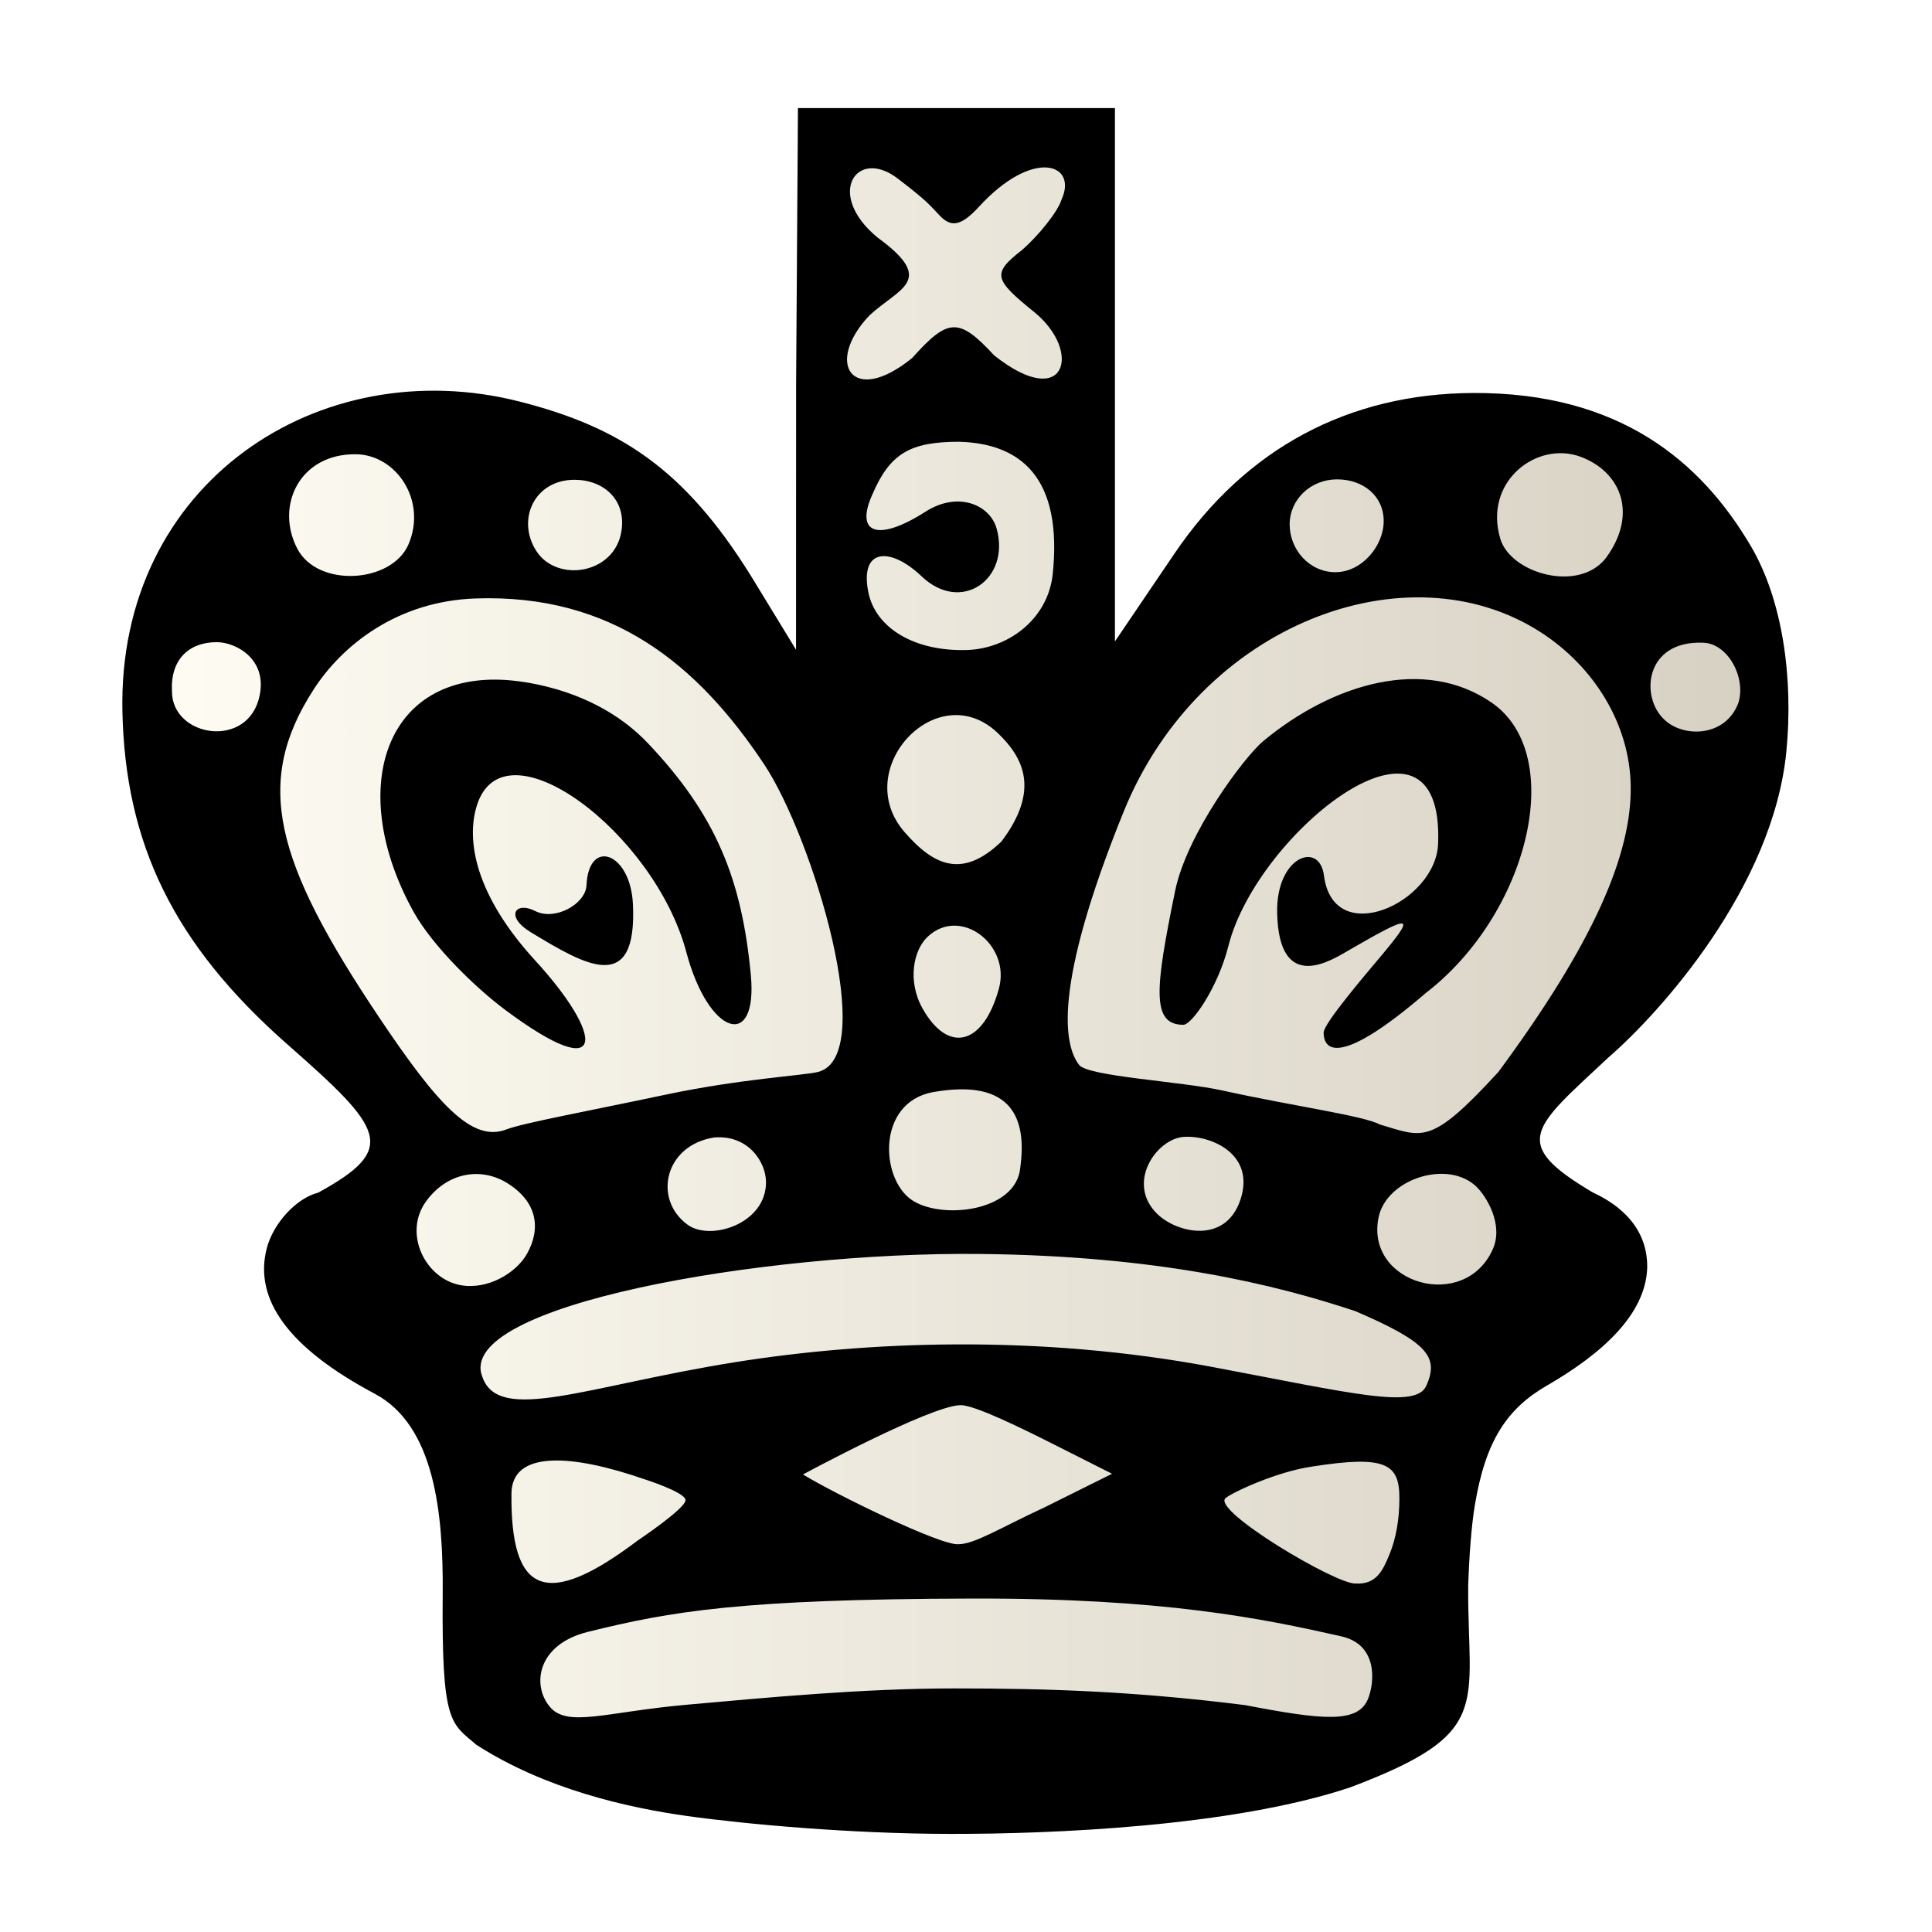
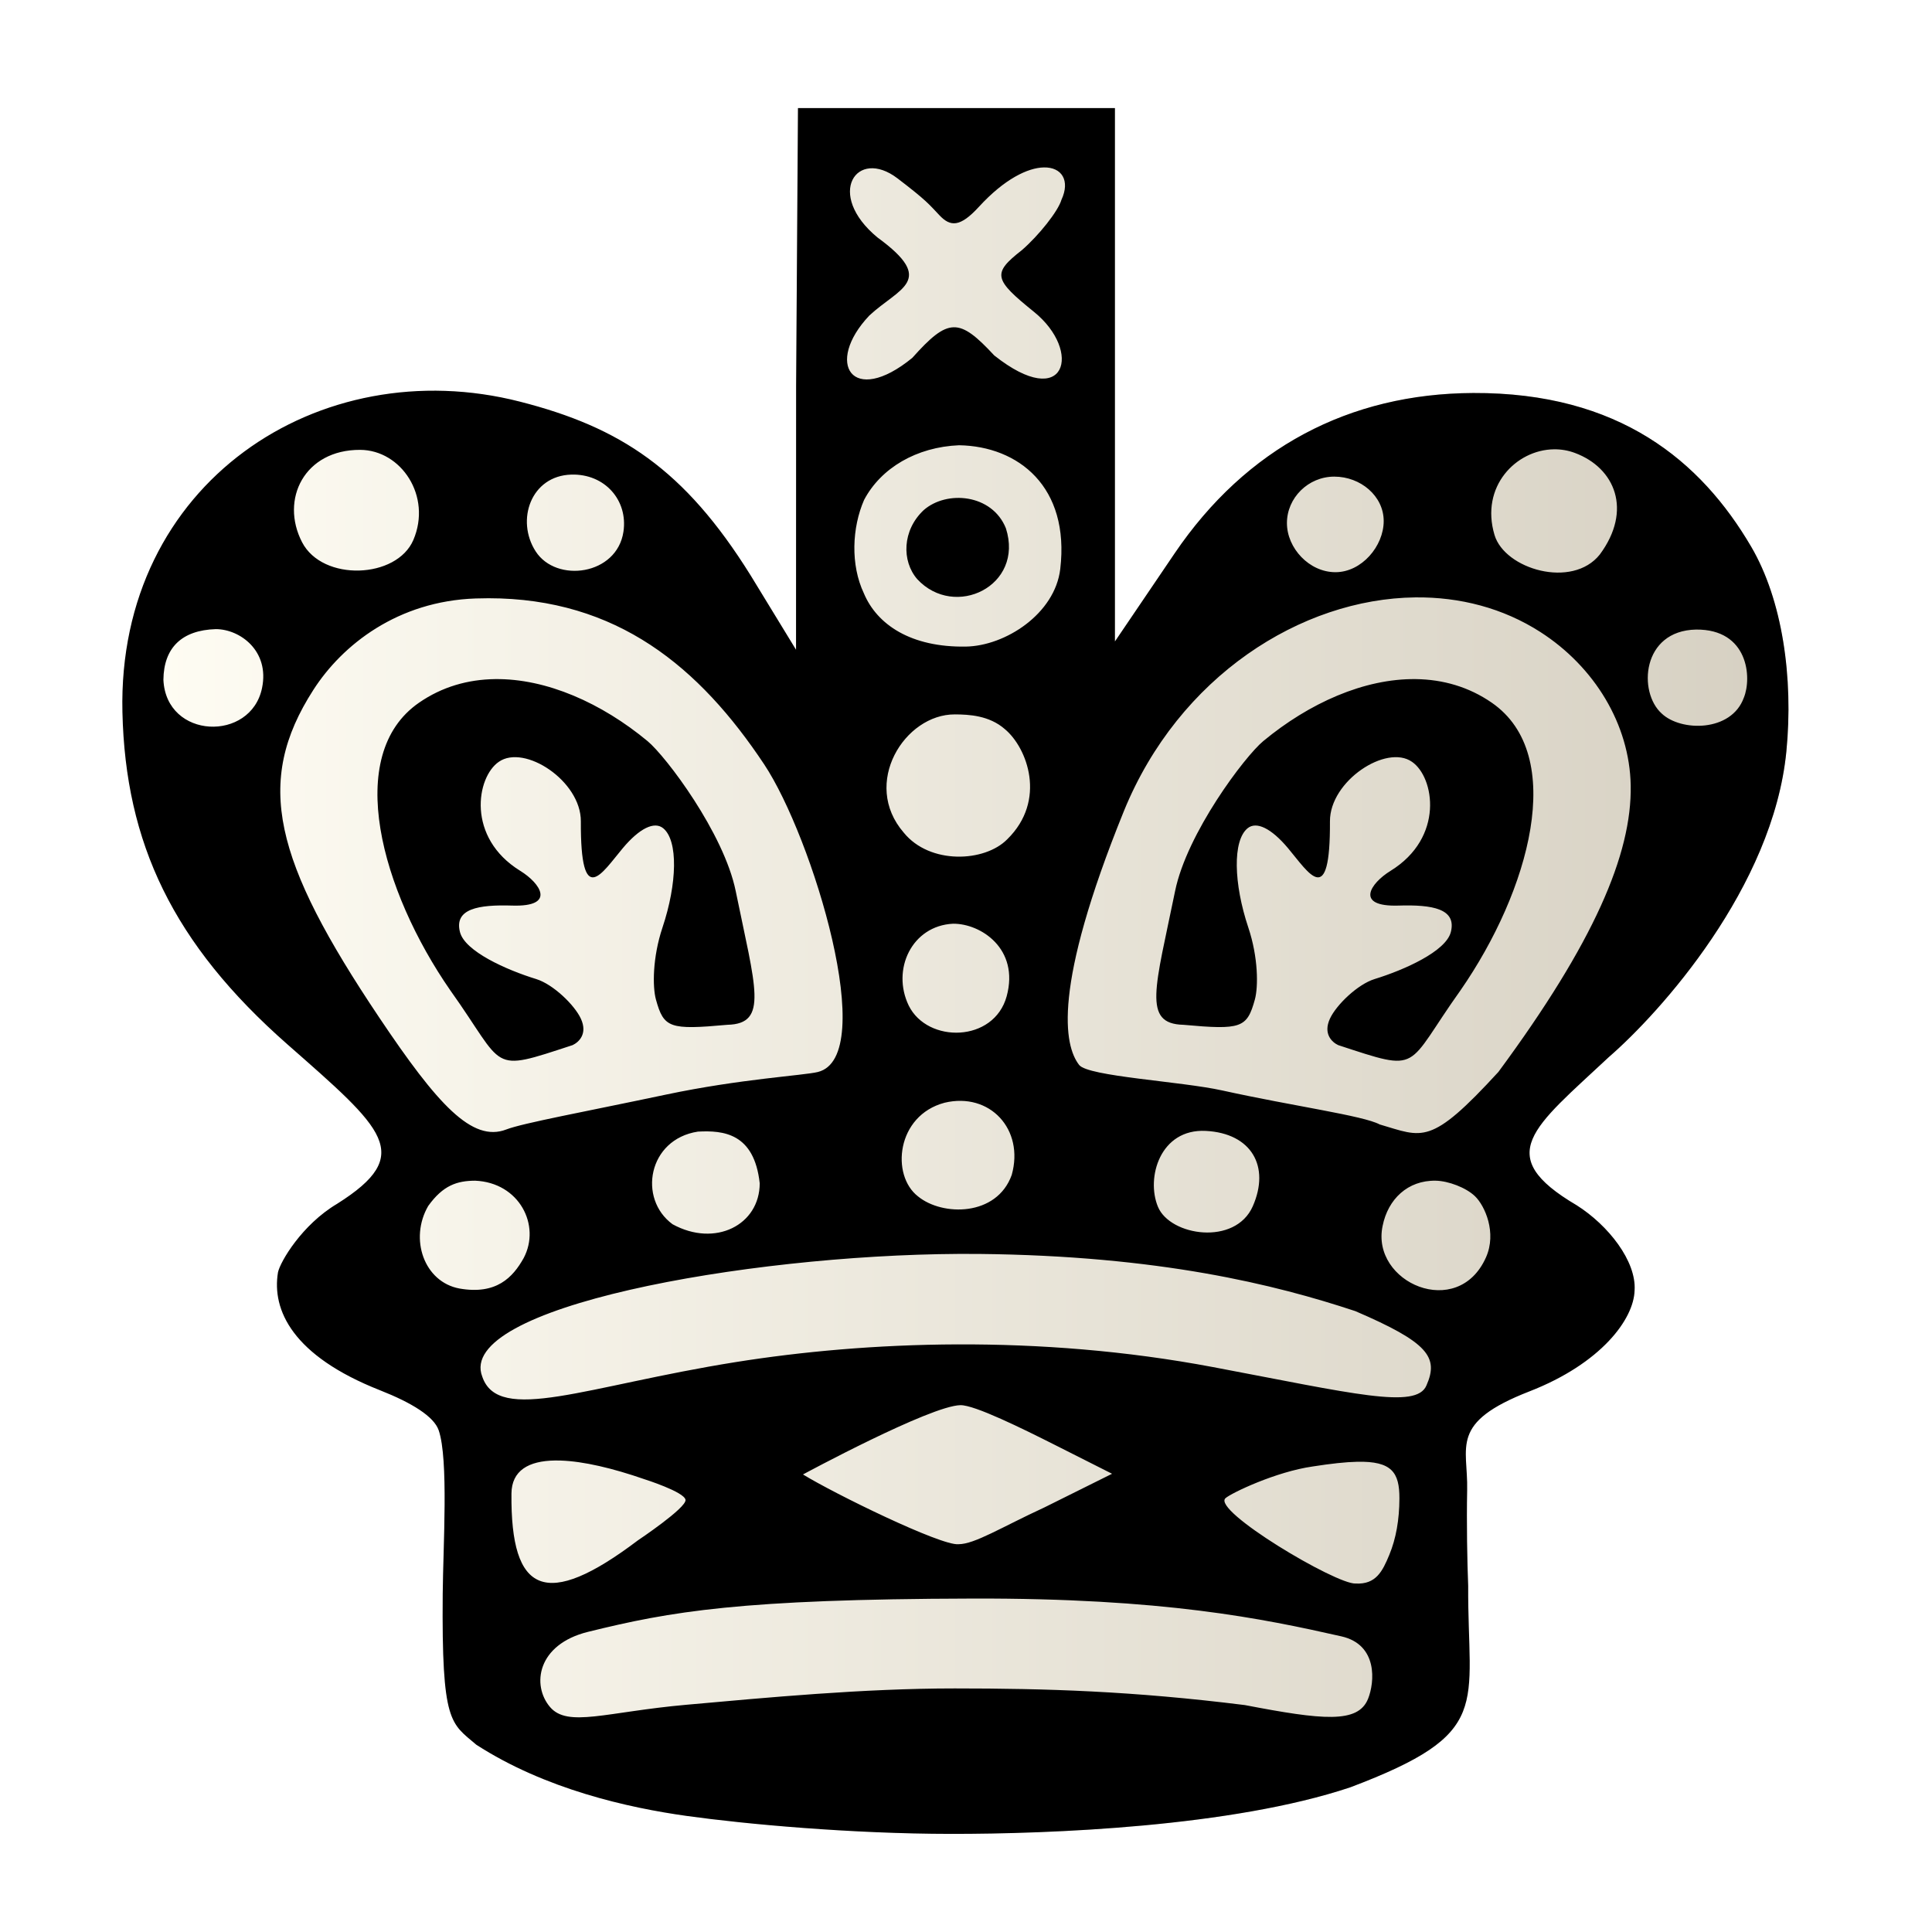
<svg xmlns="http://www.w3.org/2000/svg" xmlns:xlink="http://www.w3.org/1999/xlink" version="1.0" width="300pt" height="300pt" viewBox="0 0 300 300" preserveAspectRatio="xMidYMid meet" id="svg2">
  <defs id="defs12">
    <linearGradient id="linearGradient848">
      <stop style="stop-color:#fffdf4;stop-opacity:1" offset="0" id="stop844" />
      <stop style="stop-color:#d6d0c2;stop-opacity:1" offset="1" id="stop846" />
    </linearGradient>
    <filter style="color-interpolation-filters:sRGB;" id="filter18775">
      <feGaussianBlur in="SourceGraphic" stdDeviation="5.997" result="blur1" id="feGaussianBlur18721" />
      <feConvolveMatrix in="blur1" targetX="1" targetY="1" order="3 3" kernelMatrix="0 250 0 250 -1010 250 0 250 0 " result="convolve1" id="feConvolveMatrix18723" />
      <feComposite in="convolve1" in2="convolve1" k1="1" k2="1" k4="0.04" operator="arithmetic" result="composite1" id="feComposite18725" />
      <feColorMatrix in="composite1" values="0 0 0 0 0 0 0 0 0 0 0 0 0 0 0 -0.212 -0.715 -0.072 1 0 " result="color1" id="feColorMatrix18727" />
      <feGaussianBlur stdDeviation="0.61" result="blur2" id="feGaussianBlur18729" />
      <feColorMatrix values="1 0 0 0 0 0 1 0 0 0 0 0 1 0 0 0 0 0 2.7 -1 " result="color2" id="feColorMatrix18731" />
      <feFlood flood-color="rgb(255,255,255)" result="flood1" id="feFlood18733" />
      <feBlend in2="color2" mode="multiply" result="blend1" id="feBlend18735" />
      <feComponentTransfer in="blend1" result="component1" id="feComponentTransfer18743">
        <feFuncR type="discrete" tableValues="0 1 1 1" id="feFuncR18737" />
        <feFuncG type="discrete" tableValues="0 1 1 1" id="feFuncG18739" />
        <feFuncB type="discrete" tableValues="0 1 1 1" id="feFuncB18741" />
      </feComponentTransfer>
      <feGaussianBlur stdDeviation="0.61" result="blur3" id="feGaussianBlur18745" />
      <feColorMatrix in="blur3" values="0 0 0 0 0 0 0 0 0 0 0 0 0 0 0 -0.212 -0.715 -0.072 1 0 " result="color3" id="feColorMatrix18747" />
      <feColorMatrix values="1 0 0 0 0 0 1 0 0 0 0 0 1 0 0 0 0 0 1.9 -0.5 " result="color4" id="feColorMatrix18749" />
      <feFlood flood-color="rgb(0,0,0)" result="flood2" id="feFlood18751" />
      <feComposite in="flood2" in2="color4" operator="in" result="composite2" id="feComposite18753" />
      <feComposite in="composite2" in2="composite2" operator="arithmetic" k2="1" result="composite3" id="feComposite18755" />
      <feOffset dx="0" dy="0" result="offset1" id="feOffset18757" />
      <feFlood in="color4" flood-color="rgb(66,66,66)" result="flood3" id="feFlood18759" />
      <feComposite in="flood3" in2="color4" operator="out" result="composite4" id="feComposite18761" />
      <feComposite in="composite4" in2="composite4" operator="arithmetic" k2="1" result="composite5" id="feComposite18763" />
      <feMerge result="merge1" id="feMerge18769">
        <feMergeNode in="composite5" id="feMergeNode18765" />
        <feMergeNode in="offset1" id="feMergeNode18767" />
      </feMerge>
      <feColorMatrix values="1 0 0 0 0 0 1 0 0 0 0 0 1 0 0 0 0 0 1.3 0 " result="color5" flood-opacity="0.56" id="feColorMatrix18771" />
      <feComposite in="color5" in2="SourceGraphic" operator="in" result="composite8" id="feComposite18773" />
    </filter>
    <linearGradient xlink:href="#linearGradient848" id="linearGradient850" x1="18.993" y1="150.774" x2="277.712" y2="150.774" gradientUnits="userSpaceOnUse" />
  </defs>
-   <path style="display:inline;fill:url(#linearGradient850);fill-opacity:1;stroke-width:2.986" d="m 106.68,281.984 c -9.166,-1.278 -22.012,-4.153 -32.717,-11.06 -3.98,-3.402 -5.398,-3.25 -5.221,-23.427 0.111,-12.648 -1.281,-26.159 -10.565,-31.088 -13.218,-7.018 -18.851,-14.569 -16.744,-22.605 1.02,-3.891 4.608,-7.764 7.975,-8.607 12.471,-6.845 10.201,-9.855 -4.766,-23.016 C 26.847,146.531 19.477,130.925 19.009,110.58 18.191,74.972 49.642,54.421 80.734,62.368 96.305,66.347 106.264,72.843 116.535,89.311 l 7.073,11.581 0.011,-41.006 0.289,-43.102 h 24.885 24.33 v 41.412 41.412 l 9.255,-13.654 c 11.139,-16.433 27.146,-24.843 46.376,-24.928 22.687,-0.1 35.379,10.584 43.163,23.863 4.844,8.262 6.587,20.333 5.466,31.793 -2.063,21.106 -19.602,40.561 -27.596,47.488 -11.668,10.94 -15.596,13.261 -2.401,21.027 2.586,1.201 8.526,4.473 8.387,11.702 -0.262,7.199 -6.967,13.277 -15.576,18.254 -6.192,3.58 -9.511,8.545 -11.176,18.499 -0.55,3.291 -0.895,8.021 -1.044,12.592 -0.108,18.809 4.036,22.854 -18.309,31.292 -18.367,6.143 -46.569,7.245 -62.018,7.231 -15.448,-0.014 -31.805,-1.503 -40.971,-2.781 z" id="path872" />
-   <path id="path842" d="m 106.68,281.984 c -9.166,-1.278 -22.012,-4.153 -32.717,-11.06 -3.98,-3.402 -5.398,-3.25 -5.221,-23.427 0.111,-12.648 -1.281,-26.159 -10.565,-31.088 -13.218,-7.018 -18.851,-14.569 -16.744,-22.605 1.02,-3.891 4.608,-7.764 7.975,-8.607 12.471,-6.845 10.201,-9.855 -4.766,-23.016 C 26.847,146.531 19.477,130.925 19.009,110.58 18.191,74.972 49.642,54.421 80.734,62.368 96.305,66.347 106.264,72.843 116.535,89.311 l 7.073,11.581 0.011,-41.006 0.289,-43.102 h 24.885 24.33 v 41.412 41.412 l 9.255,-13.654 c 11.139,-16.433 27.146,-24.843 46.376,-24.928 22.687,-0.1 35.379,10.584 43.163,23.863 4.844,8.262 6.587,20.333 5.466,31.793 -2.063,21.106 -19.602,40.561 -27.596,47.488 -11.668,10.94 -15.596,13.261 -2.401,21.027 2.586,1.201 8.526,4.473 8.387,11.702 -0.262,7.199 -6.967,13.277 -15.576,18.254 -6.192,3.58 -9.511,8.545 -11.176,18.499 -0.55,3.291 -0.895,8.021 -1.044,12.592 -0.108,18.809 4.036,22.854 -18.309,31.292 -18.367,6.143 -46.569,7.245 -62.018,7.231 -15.448,-0.014 -31.805,-1.503 -40.971,-2.781 z m 41.578,-19.806 c 14.244,0.002 27.552,0.402 45.048,2.586 12.059,2.315 17.569,2.899 19.126,-0.978 1.026,-2.555 1.56,-8.404 -4.149,-9.695 -12.242,-2.768 -27.586,-5.943 -57.31,-5.869 -35.986,0.089 -46.801,1.989 -59.675,5.17 -7.909,1.955 -8.757,8.301 -5.896,11.667 2.745,3.23 8.709,0.767 21.183,-0.345 12.572,-1.121 27.43,-2.538 41.674,-2.537 z m -49.207,-22.99 c 0,0 7.557,-5.049 7.395,-6.287 -0.162,-1.239 -6.388,-3.209 -6.388,-3.209 -11.204,-3.892 -20.574,-4.543 -20.639,2.221 -0.152,15.626 5.339,18.081 19.632,7.275 z m 116.673,2.262 c 1.056,-2.546 1.563,-5.478 1.574,-8.767 0.019,-5.391 -2.1,-6.744 -13.455,-4.972 -5.724,0.812 -12.641,4.119 -13.55,4.927 -2.145,1.905 17.168,13.42 20.211,13.252 3.153,0.164 4.163,-1.895 5.22,-4.441 z m -53.547,-7.379 10.503,-5.225 -8.739,-4.409 c -5.189,-2.618 -12.601,-6.277 -14.798,-6.244 -4.677,0.071 -24.457,10.761 -24.457,10.761 4.877,2.994 21.47,11.116 24.148,10.83 2.517,-0.004 6.619,-2.61 13.343,-5.713 z m -47.951,-22.564 c 20.268,-3.234 46.942,-4.358 74.141,0.777 21.76,4.108 31.572,6.6 33.134,2.841 1.938,-4.39 0.253,-6.677 -11.042,-11.532 -12.461,-4.137 -30.49,-8.598 -58.403,-8.881 -33.617,-0.341 -81.476,7.987 -77.17,19.052 2.517,7.423 16.132,1.445 39.339,-2.257 z M 81.84,194.676 c 2.157,-3.859 1.66,-8.047 -3.111,-10.987 -3.982,-2.454 -9.202,-1.731 -12.54,2.819 -3.644,4.967 -0.185,12.029 5.306,13.046 4.229,0.783 8.673,-1.885 10.345,-4.878 z m 149.966,-0.709 c 1.704,-3.83 -1.014,-8.23 -2.569,-9.719 -4.429,-4.241 -13.97,-1.207 -15.184,4.829 -2.07,10.294 13.378,14.725 17.753,4.89 z M 118.947,183.579 c 0,-3.058 -2.669,-7.367 -8.018,-6.958 -7.742,1.183 -9.575,9.596 -4.159,13.555 3.527,2.579 12.177,-0.113 12.177,-6.597 z m 60.751,4.918 c 2.989,2.932 10.591,4.798 12.921,-2.228 2.33,-7.026 -4.508,-10.006 -8.777,-9.737 -4.269,0.269 -9.059,7.174 -4.144,11.966 z m -21.27,-7.19 c 0.988,-7.237 -0.895,-13.983 -13.638,-11.709 -8.628,1.678 -8.092,13.281 -3.307,16.667 4.524,3.201 16.333,1.938 16.945,-4.958 z m -55.015,-11.338 c 11.584,-2.448 21.364,-2.963 23.582,-3.511 9.577,-2.366 -0.848,-36.52 -8.348,-47.79 C 108.317,103.144 95.034,92.206 73.868,92.928 61.773,93.34 53.173,100.095 48.654,107.131 c -9.222,14.356 -6.131,26.464 10.231,50.868 9.052,13.502 14.425,19.434 19.734,17.383 2.574,-0.994 12.212,-2.754 24.793,-5.413 z M 78.412,156.787 c -4.581,-3.42 -11.223,-9.872 -14.176,-15.175 -10.313,-18.522 -4.886,-36.746 13.574,-36.062 4.006,0.149 15.004,1.668 22.748,9.808 10.681,11.226 14.641,21.278 16.03,36.04 1.106,11.753 -6.55,9.475 -10.017,-3.555 -4.955,-18.617 -28.305,-36.111 -32.517,-22.789 -1.701,5.38 -0.305,13.888 9.071,24.114 10.67,11.637 11.422,19.664 -4.713,7.619 z m 4.01,-12.028 c -4.012,-2.426 -2.464,-4.893 0.714,-3.282 3.04,1.541 7.805,-1.089 7.938,-4.024 0.334,-7.383 6.818,-5.104 7.206,2.922 0.697,14.408 -7.555,9.404 -15.858,4.383 z m 150.246,21.694 c 14.807,-20.052 20.741,-33.815 20.547,-44.489 -0.172,-9.475 -5.616,-18.419 -14.03,-23.826 -20.596,-13.235 -52.808,-1.334 -64.68,27.834 -11.129,27.448 -9.27,36.377 -6.94,39.39 1.389,1.796 15.779,2.54 22.223,3.963 11.04,2.438 21.929,3.913 24.447,5.278 6.72,1.961 7.811,3.435 18.433,-8.15 z m -27.131,-6.125 c 0,-1.41 6.628,-9.161 8.695,-11.625 5.663,-6.753 5.268,-6.967 -4.751,-1.172 -2.659,1.538 -10.902,6.94 -11.164,-5.8 -0.181,-8.777 6.576,-11.203 7.266,-5.78 1.462,11.487 17.362,4.247 17.726,-4.92 0.983,-24.821 -28.068,-1.939 -32.562,15.849 -1.644,6.508 -5.68,12.249 -6.994,12.249 -5.049,0 -4.357,-5.737 -1.285,-20.771 1.836,-8.984 10.812,-20.896 13.689,-23.281 10.852,-8.997 25.061,-13.171 35.487,-5.96 11.755,8.131 5.681,32.84 -10.27,45.095 -12.647,10.882 -15.839,9.354 -15.839,6.115 z m -50.424,-6.838 c 1.866,-6.833 -6.027,-12.86 -11.118,-7.985 -2.138,2.047 -3.135,6.807 -0.753,11.07 3.968,7.1 9.449,5.782 11.871,-3.086 z m 0.387,-22.818 c 6.097,-8.071 3.336,-13.092 -0.533,-16.811 -9.366,-9.002 -23.001,5.546 -14.525,15.326 4.695,5.417 9.112,7.179 15.058,1.485 z M 40.318,107.992 c 1.189,-5.764 -3.809,-8.278 -6.65,-8.278 -4.363,0 -7.233,2.719 -6.964,7.66 0,7.121 11.894,9.052 13.614,0.618 z m 229.631,1.102 c 1.182,-3.869 -1.604,-9.144 -5.45,-9.293 -9.192,-0.397 -9.82,8.569 -6.031,11.963 2.967,2.841 9.545,2.685 11.48,-2.67 z M 163.449,89.319 c 1.636,-15.264 -5.031,-20.46 -14.517,-20.722 -7.579,0.006 -10.739,1.767 -13.507,8.263 -2.681,6.014 0.905,7.31 8.296,2.589 5.048,-3.224 10.007,-1.066 11.037,2.634 2.181,7.839 -5.493,13.275 -11.637,7.423 -4.905,-4.671 -9.677,-4.386 -8.281,2.48 1.139,5.6 7.26,9.194 15.288,8.948 6.317,-0.194 12.491,-4.67 13.32,-11.616 z M 96.507,82.41 c 0.726,-4.873 -2.836,-7.909 -7.294,-7.909 -6.272,0 -9.049,6.23 -5.928,11.066 3.2,4.959 12.213,3.618 13.222,-3.157 z m -33.073,2.111 c 2.904,-6.797 -1.89,-13.961 -8.257,-13.989 -8.651,-0.037 -12.476,7.989 -9.021,14.65 3.185,6.141 14.695,5.385 17.277,-0.661 z M 214.858,80.909 c 0,-3.896 -3.174,-6.474 -7.243,-6.474 -4.069,0 -7.357,3.101 -7.357,6.998 0,3.896 3.04,7.416 7.109,7.416 4.069,0 7.492,-4.044 7.492,-7.94 z m 34.462,5.797 c 5.089,-6.861 2.393,-13.438 -3.865,-15.771 -6.794,-2.541 -15.152,3.816 -12.483,12.743 1.59,5.318 12.069,8.409 16.348,3.028 z M 154.384,55.192 c 11.167,8.852 13.74,-0.654 6.164,-6.773 -6.243,-5.043 -6.525,-5.949 -1.878,-9.575 2.617,-2.264 5.633,-6.046 6.146,-7.812 2.616,-5.62 -4.373,-8.138 -12.824,1.093 -2.944,3.215 -4.436,3.068 -6.095,1.326 -1.654,-1.736 -1.943,-2.247 -6.529,-5.749 -6.358,-4.855 -11.274,2.452 -3.103,9.181 9.261,6.753 3.324,7.823 -1.281,12.117 -6.989,7.385 -2.68,14.212 6.67,6.577 5.612,-6.278 7.26,-6.28 12.73,-0.384 z" style="display:inline;fill:#000000;stroke-width:2.986" />
+   <path style="display:inline;fill:url(#linearGradient850);fill-opacity:1;stroke-width:2.986" d="m 106.68,281.984 c -9.166,-1.278 -22.012,-4.153 -32.717,-11.06 -3.98,-3.402 -2.929,-3.25 -2.752,-23.427 0.111,-12.648 5.577,-25.885 -3.707,-30.814 -13.218,-7.018 -21.868,-7.711 -19.762,-15.747 1.02,-3.891 3.785,-9.958 7.152,-10.801 C 67.365,183.289 59.609,175.341 44.642,162.179 26.847,146.531 19.477,130.925 19.009,110.58 18.191,74.972 49.642,54.421 80.734,62.368 96.305,66.347 106.264,72.843 116.535,89.311 l 7.073,11.581 0.011,-41.006 0.289,-43.102 h 24.885 24.33 v 41.412 41.412 l 9.255,-13.654 c 11.139,-16.433 27.146,-24.843 46.376,-24.928 22.687,-0.1 35.379,10.584 43.163,23.863 4.844,8.262 6.587,20.333 5.466,31.793 -2.063,21.106 -19.602,40.561 -27.596,47.488 -11.668,10.94 -21.082,15.73 -7.887,23.496 2.586,1.201 6.331,4.747 6.193,11.976 -0.262,7.199 -6.419,9.985 -15.028,14.962 -6.192,3.58 -7.591,7.448 -9.256,17.401 -0.55,3.291 1.574,9.667 1.425,14.238 -0.108,18.809 6.779,22.854 -15.565,31.292 -18.367,6.143 -46.569,7.245 -62.018,7.231 -15.448,-0.014 -31.805,-1.503 -40.971,-2.781 z" id="path872" />
+   <path id="path875" d="m 123.909,16.784 -0.289,43.102 -0.012,41.007 -7.072,-11.581 C 106.265,72.843 96.305,66.346 80.734,62.367 49.642,54.42 18.191,74.972 19.01,110.579 c 0.468,20.345 7.838,35.95 25.633,51.599 14.967,13.161 19.872,17.076 7.702,24.749 -5.475,3.253 -8.837,9.007 -9.179,10.639 -0.977,5.853 2.258,12.961 15.841,18.314 4.913,1.936 8.376,4.057 9.116,6.223 1.544,4.522 0.686,17.955 0.621,25.393 -0.177,20.177 1.24,20.025 5.221,23.427 10.705,6.908 23.551,9.783 32.717,11.061 9.166,1.278 25.523,2.766 40.972,2.78 15.448,0.014 43.65,-1.088 62.017,-7.23 22.344,-8.437 18.201,-12.481 18.309,-31.291 -0.151,-3.667 -0.259,-9.753 -0.16,-14.851 0.159,-6.791 -2.845,-10.463 9.669,-15.337 11.115,-4.329 16.218,-11.205 16.33,-15.693 0.289,-4.519 -4.061,-10.091 -8.99,-13.209 -13.195,-7.766 -6.707,-12.046 4.961,-22.986 7.995,-6.927 25.534,-26.381 27.598,-47.487 1.12,-11.46 -0.623,-23.531 -5.467,-31.793 -7.784,-13.279 -20.476,-23.963 -43.163,-23.862 -19.23,0.085 -35.238,8.494 -46.377,24.927 l -9.255,13.654 V 58.195 16.784 H 148.795 Z m 38.166,9.214 c 2.811,-0.062 4.132,2.049 2.742,5.035 -0.513,1.767 -3.529,5.548 -6.146,7.812 -4.646,3.626 -4.365,4.532 1.878,9.574 7.576,6.119 5.003,15.625 -6.164,6.773 -5.47,-5.895 -7.119,-5.895 -12.731,0.384 -9.35,7.635 -13.658,0.81 -6.669,-6.576 4.606,-4.295 10.543,-5.364 1.282,-12.117 -8.171,-6.728 -3.256,-14.037 3.103,-9.182 4.586,3.502 4.875,4.013 6.529,5.75 1.659,1.742 3.152,1.889 6.095,-1.326 3.962,-4.327 7.602,-6.073 10.083,-6.127 z m -13.143,43.141 c 9.195,0.156 17.213,6.435 15.703,19.221 -0.829,6.946 -8.513,11.943 -14.666,12.042 -8.514,0.137 -13.777,-3.402 -15.821,-8.257 -2.11,-4.444 -1.848,-10.229 0.027,-14.516 2.609,-4.952 8.136,-8.219 14.757,-8.491 z m -6.503,20.793 c 5.824,6.277 16.639,1.056 13.766,-7.902 -2.147,-5.345 -9.204,-5.941 -12.76,-2.823 -3.347,3.136 -3.441,7.912 -1.006,10.725 z m 98.872,-20.164 c 1.09,-0.013 2.189,0.167 3.25,0.564 6.258,2.333 8.954,8.909 3.866,15.771 -4.279,5.381 -14.758,2.29 -16.348,-3.028 -2.252,-7.532 3.346,-13.235 9.231,-13.307 z m -185.37,0.086 c 6.366,0.028 11.16,7.192 8.256,13.989 -2.583,6.046 -14.092,6.5 -17.278,0.359 -3.455,-6.661 0.371,-14.386 9.022,-14.349 z m 151.259,4.156 c 4.069,0 7.67,3.003 7.67,6.899 0,3.896 -3.424,7.941 -7.493,7.941 -4.069,0 -7.533,-3.733 -7.533,-7.629 0,-3.896 3.288,-7.211 7.356,-7.211 z M 88.709,73.695 c 5.211,-0.151 8.826,3.993 8.1,8.866 -1.009,6.776 -10.429,8.018 -13.629,3.059 -3.121,-4.836 -0.74,-11.744 5.53,-11.925 z m 131.053,19.067 c 6.919,-0.079 13.631,1.654 19.424,5.376 8.414,5.407 13.857,14.351 14.029,23.826 0.194,10.674 -5.74,24.437 -20.547,44.489 -10.622,11.585 -11.712,10.111 -18.432,8.15 -2.517,-1.365 -13.407,-2.84 -24.447,-5.278 -6.444,-1.423 -20.834,-2.166 -22.223,-3.962 -2.33,-3.013 -4.189,-11.943 6.94,-39.391 8.533,-20.965 27.574,-33.007 45.256,-33.209 z M 75.83,92.894 c 20.032,2.4e-4 32.811,10.735 42.817,25.774 7.499,11.27 17.925,45.425 8.348,47.791 -2.218,0.548 -11.998,1.062 -23.583,3.51 -12.581,2.659 -22.219,4.42 -24.792,5.414 -5.309,2.05 -10.682,-3.882 -19.734,-17.383 -16.362,-24.404 -19.454,-36.512 -10.232,-50.868 4.519,-7.036 13.119,-13.791 25.214,-14.203 0.661,-0.023 1.315,-0.034 1.961,-0.034 z m -42.321,4.797 c 3.747,1.5e-5 8.371,3.365 7.183,9.13 -1.72,8.434 -14.892,7.994 -15.318,-1.257 0.05,-4.994 2.868,-7.713 8.135,-7.873 z m 237.27,10.65 c -1.935,5.355 -9.794,5.286 -12.761,2.445 -3.671,-3.288 -3.113,-12.859 5.345,-13.028 8.134,-0.074 8.69,7.502 7.417,10.583 z M 76.864,105.451 c -4.188,0.055 -8.218,1.187 -11.802,3.667 -11.755,8.131 -5.832,29.226 4.849,44.644 8.732,12.237 5.899,12.817 19,8.524 0.949,-0.442 2.382,-1.738 1.283,-4.113 -0.985,-2.131 -4.302,-5.336 -6.94,-6.148 -4.63,-1.424 -11.063,-4.299 -11.829,-7.291 -0.932,-3.641 2.888,-4.279 8.105,-4.116 6.888,0.215 4.377,-3.472 1.261,-5.389 -8.403,-5.176 -6.814,-14.564 -3.331,-16.937 3.966,-2.782 12.764,2.969 12.734,9.243 -0.065,13.728 3.251,8.053 6.517,4.162 2.599,-3.097 4.904,-4.196 6.264,-3.091 2.349,1.909 2.184,8.579 -0.108,15.429 -1.552,4.637 -1.552,9.215 -1.014,11.168 1.221,4.431 2.107,4.744 11.101,3.927 6.404,-0.151 4.357,-5.738 1.285,-20.771 -1.836,-8.984 -10.812,-20.896 -13.689,-23.281 -7.122,-5.904 -15.69,-9.732 -23.685,-9.627 z m 142.979,0 c -7.995,-0.105 -16.563,3.723 -23.685,9.627 -2.877,2.385 -11.853,14.297 -13.689,23.281 -3.072,15.034 -5.12,20.621 1.285,20.771 8.994,0.817 9.879,0.504 11.101,-3.927 0.538,-1.953 0.538,-6.531 -1.014,-11.168 -2.292,-6.85 -2.458,-13.52 -0.108,-15.429 1.36,-1.105 3.664,-0.006 6.264,3.091 3.266,3.891 6.582,9.566 6.517,-4.162 -0.03,-6.275 8.768,-12.025 12.734,-9.243 3.483,2.372 5.072,11.761 -3.331,16.937 -3.116,1.917 -5.626,5.604 1.261,5.389 5.217,-0.163 9.037,0.476 8.105,4.116 -0.766,2.991 -7.198,5.866 -11.829,7.291 -2.639,0.812 -5.955,4.017 -6.94,6.148 -1.099,2.376 0.334,3.672 1.283,4.113 13.102,4.293 10.269,3.713 19,-8.524 10.681,-15.418 16.604,-36.513 4.849,-44.644 -3.584,-2.479 -7.614,-3.612 -11.802,-3.667 z m -71.571,5.48 c 2.181,0.012 5.325,0.159 7.751,2.279 3.492,2.89 6.555,11.074 0.383,17.112 -3.497,3.564 -12.013,3.963 -16.069,-1.028 -6.622,-7.641 0.145,-18.405 7.936,-18.362 z m -0.279,32.504 c 4.28,-0.041 10.327,3.876 8.325,11.26 -1.97,7.211 -12.295,7.349 -15.209,1.454 -2.713,-5.605 0.494,-12.411 6.883,-12.715 z m 9.106,39.011 c -2.316,6.47 -10.764,6.428 -14.543,3.334 -4.252,-3.279 -3.363,-12.565 4.115,-14.548 7.026,-1.682 12.418,4.133 10.428,11.214 z m 37.434,4.857 c -2.725,6.183 -12.836,4.622 -14.724,0.096 -1.888,-4.526 0.341,-12.16 7.431,-11.793 7.09,0.367 10.017,5.514 7.292,11.697 z m -76.564,-3.573 c 0,6.484 -6.918,10.003 -13.533,6.37 -5.415,-3.959 -3.807,-13.201 3.934,-14.384 3.943,-0.208 8.74,0.223 9.598,8.014 z m 104.964,-0.392 c 1.972,0.035 4.708,1.075 6.092,2.401 1.555,1.489 3.421,5.677 1.717,9.506 -4.375,9.835 -17.907,3.914 -16.05,-4.89 0.835,-4.15 3.902,-7.094 8.241,-7.017 z m -149.157,0 c 6.867,0.283 10.235,6.932 7.538,12.016 -1.672,2.992 -4.234,5.736 -9.968,4.727 -5.491,-1.017 -7.821,-7.702 -4.854,-12.82 2.312,-3.22 4.49,-3.91 7.284,-3.923 z m 75.09,11.367 c 1.076,-0.006 2.14,-0.005 3.19,0.006 27.913,0.283 45.942,4.745 58.403,8.881 11.296,4.855 12.98,7.142 11.042,11.533 -1.562,3.759 -11.374,1.267 -33.133,-2.842 -27.199,-5.136 -53.874,-4.01 -74.142,-0.776 -23.207,3.703 -36.823,9.68 -39.34,2.257 -4.172,-10.719 40.613,-18.871 73.979,-19.059 z m 0.277,23.489 c 2.197,-0.034 9.609,3.625 14.798,6.243 l 8.739,4.409 -10.503,5.224 c -6.724,3.103 -10.826,5.71 -13.343,5.714 -2.678,0.286 -19.271,-7.837 -24.148,-10.831 0,0 19.78,-10.688 24.457,-10.759 z m -62.953,8.59 c 0.274,-0.004 0.555,-2.6e-4 0.842,0.009 3.574,0.113 8.125,1.195 13.027,2.897 0,0 6.226,1.971 6.388,3.209 0.162,1.239 -7.395,6.287 -7.395,6.287 -14.293,10.807 -19.785,8.352 -19.633,-7.274 0.035,-3.567 2.657,-5.073 6.771,-5.128 z m 124.55,0.198 c 5.385,-0.114 6.574,1.657 6.56,5.7 -0.012,3.289 -0.518,6.222 -1.575,8.767 -1.056,2.546 -2.066,4.606 -5.219,4.441 -3.042,0.167 -22.357,-11.347 -20.212,-13.252 0.909,-0.807 7.827,-4.115 13.551,-4.926 2.839,-0.443 5.1,-0.691 6.895,-0.729 z m -59.766,21.239 c 29.724,-0.074 45.069,3.102 57.311,5.87 5.709,1.291 5.174,7.141 4.148,9.696 -1.557,3.877 -7.066,3.292 -19.125,0.977 -17.496,-2.184 -30.804,-2.583 -45.048,-2.585 -14.244,-10e-4 -29.101,1.414 -41.673,2.536 -12.474,1.112 -18.438,3.576 -21.183,0.346 -2.861,-3.366 -2.013,-9.713 5.896,-11.667 12.875,-3.182 23.689,-5.082 59.675,-5.171 z" style="display:inline;opacity:1;fill:#000000;fill-opacity:1;stroke-width:2.986" />
</svg>
